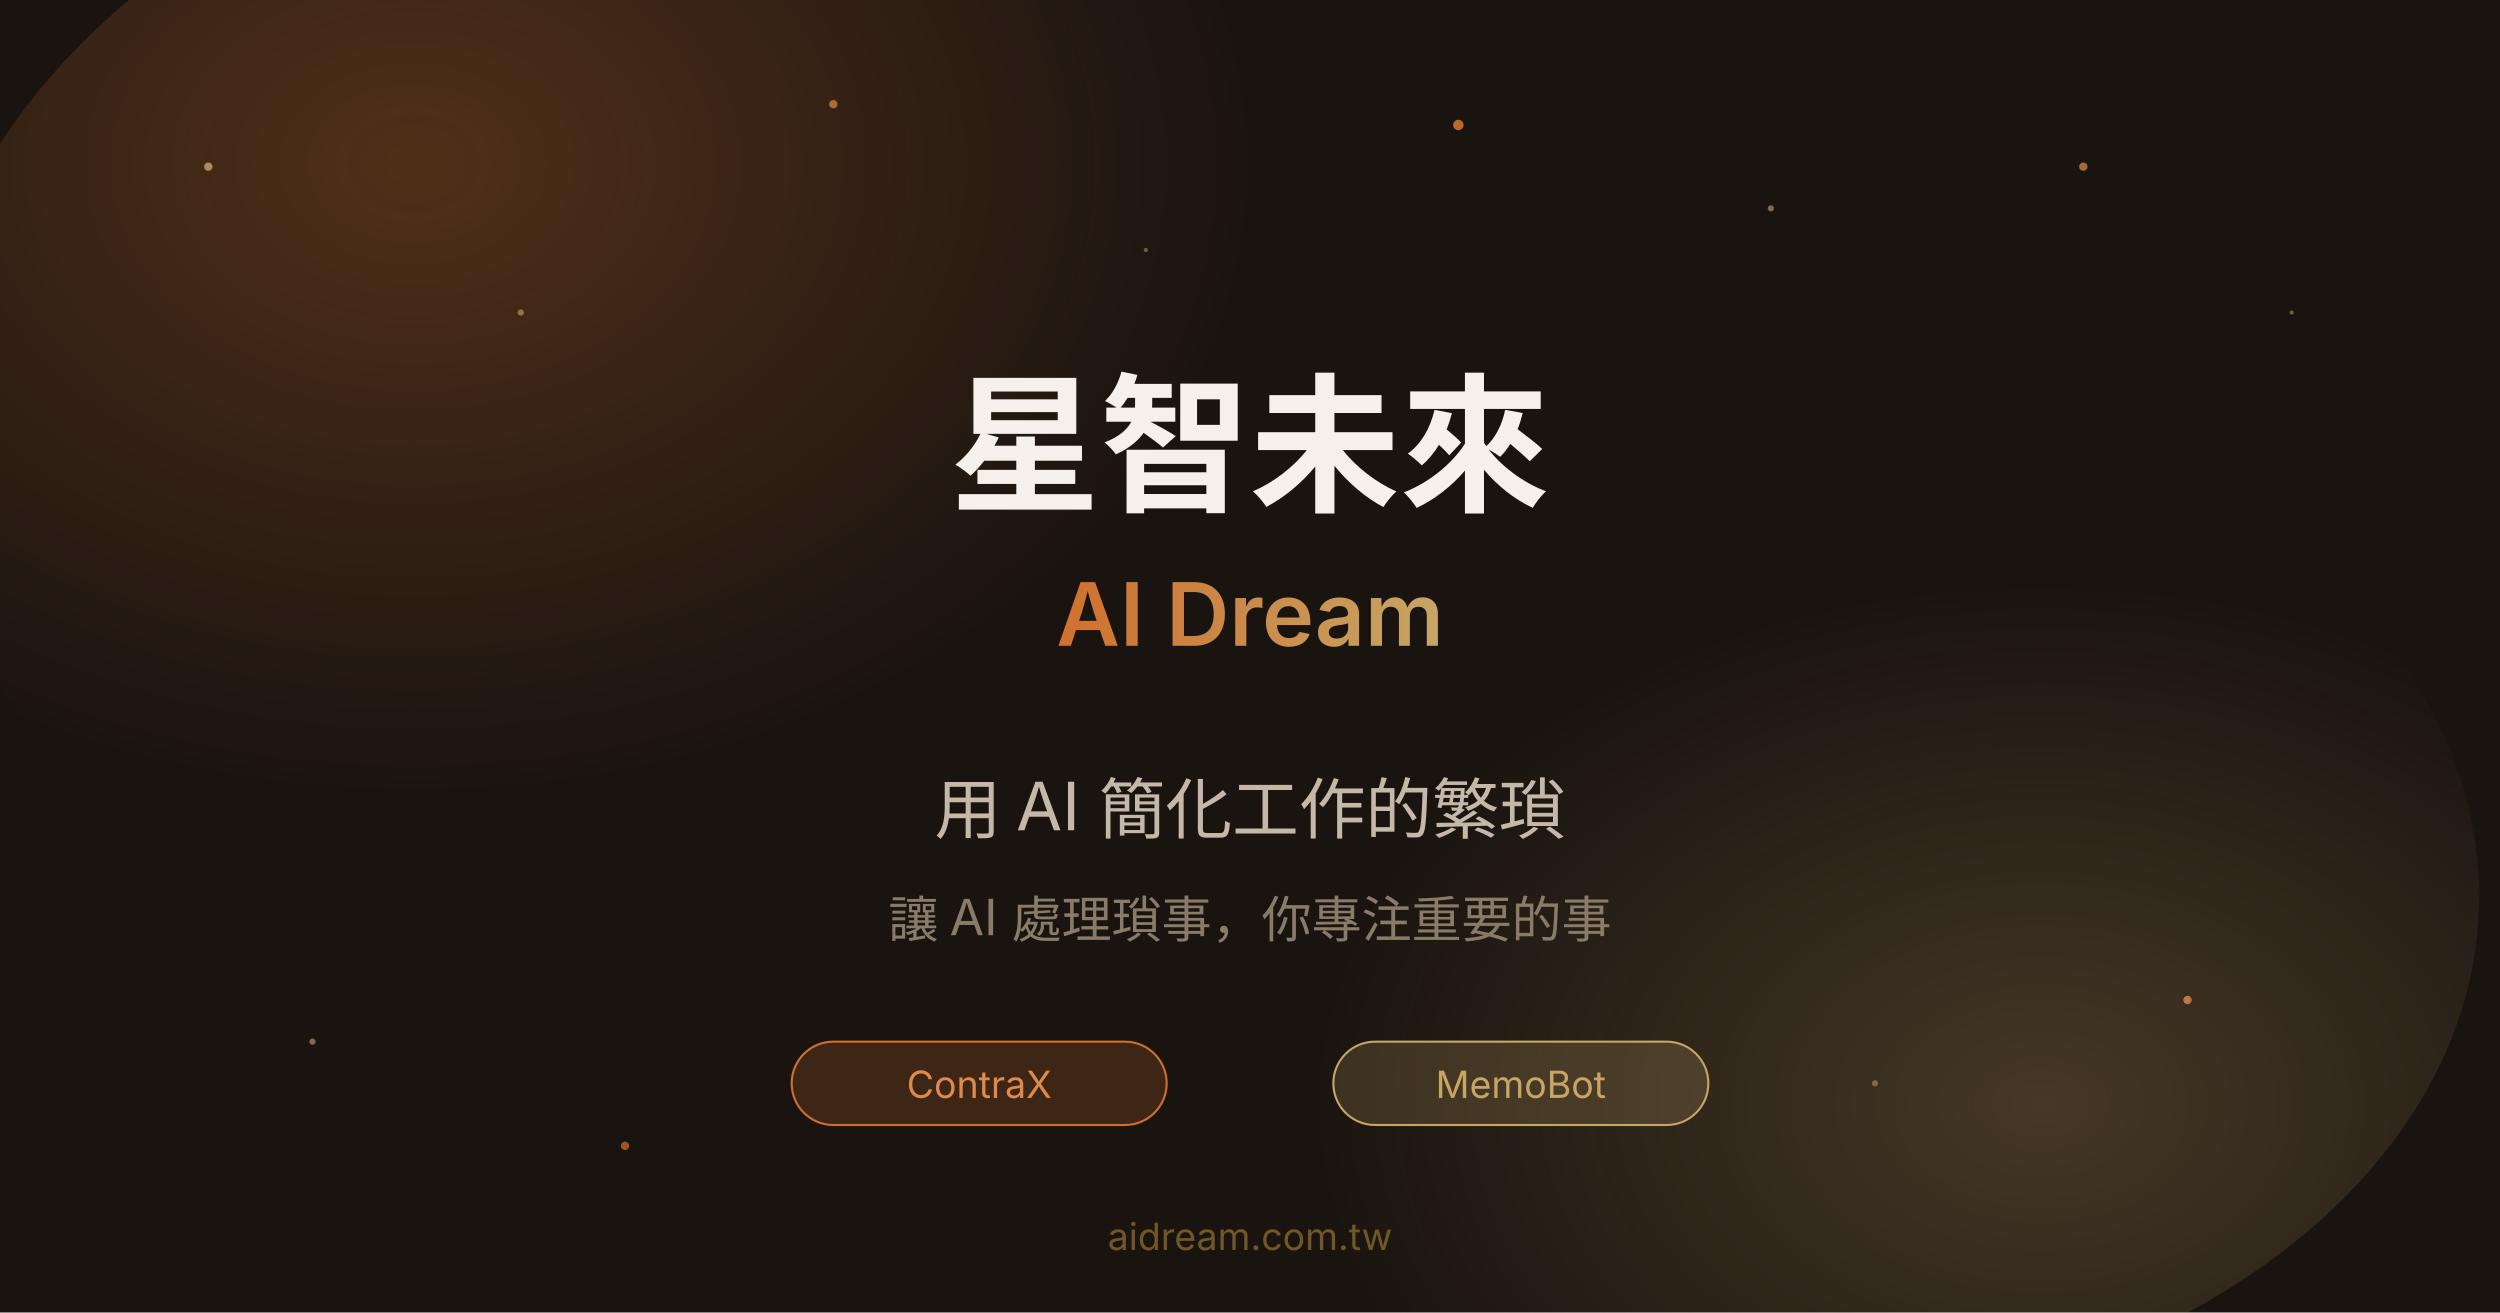
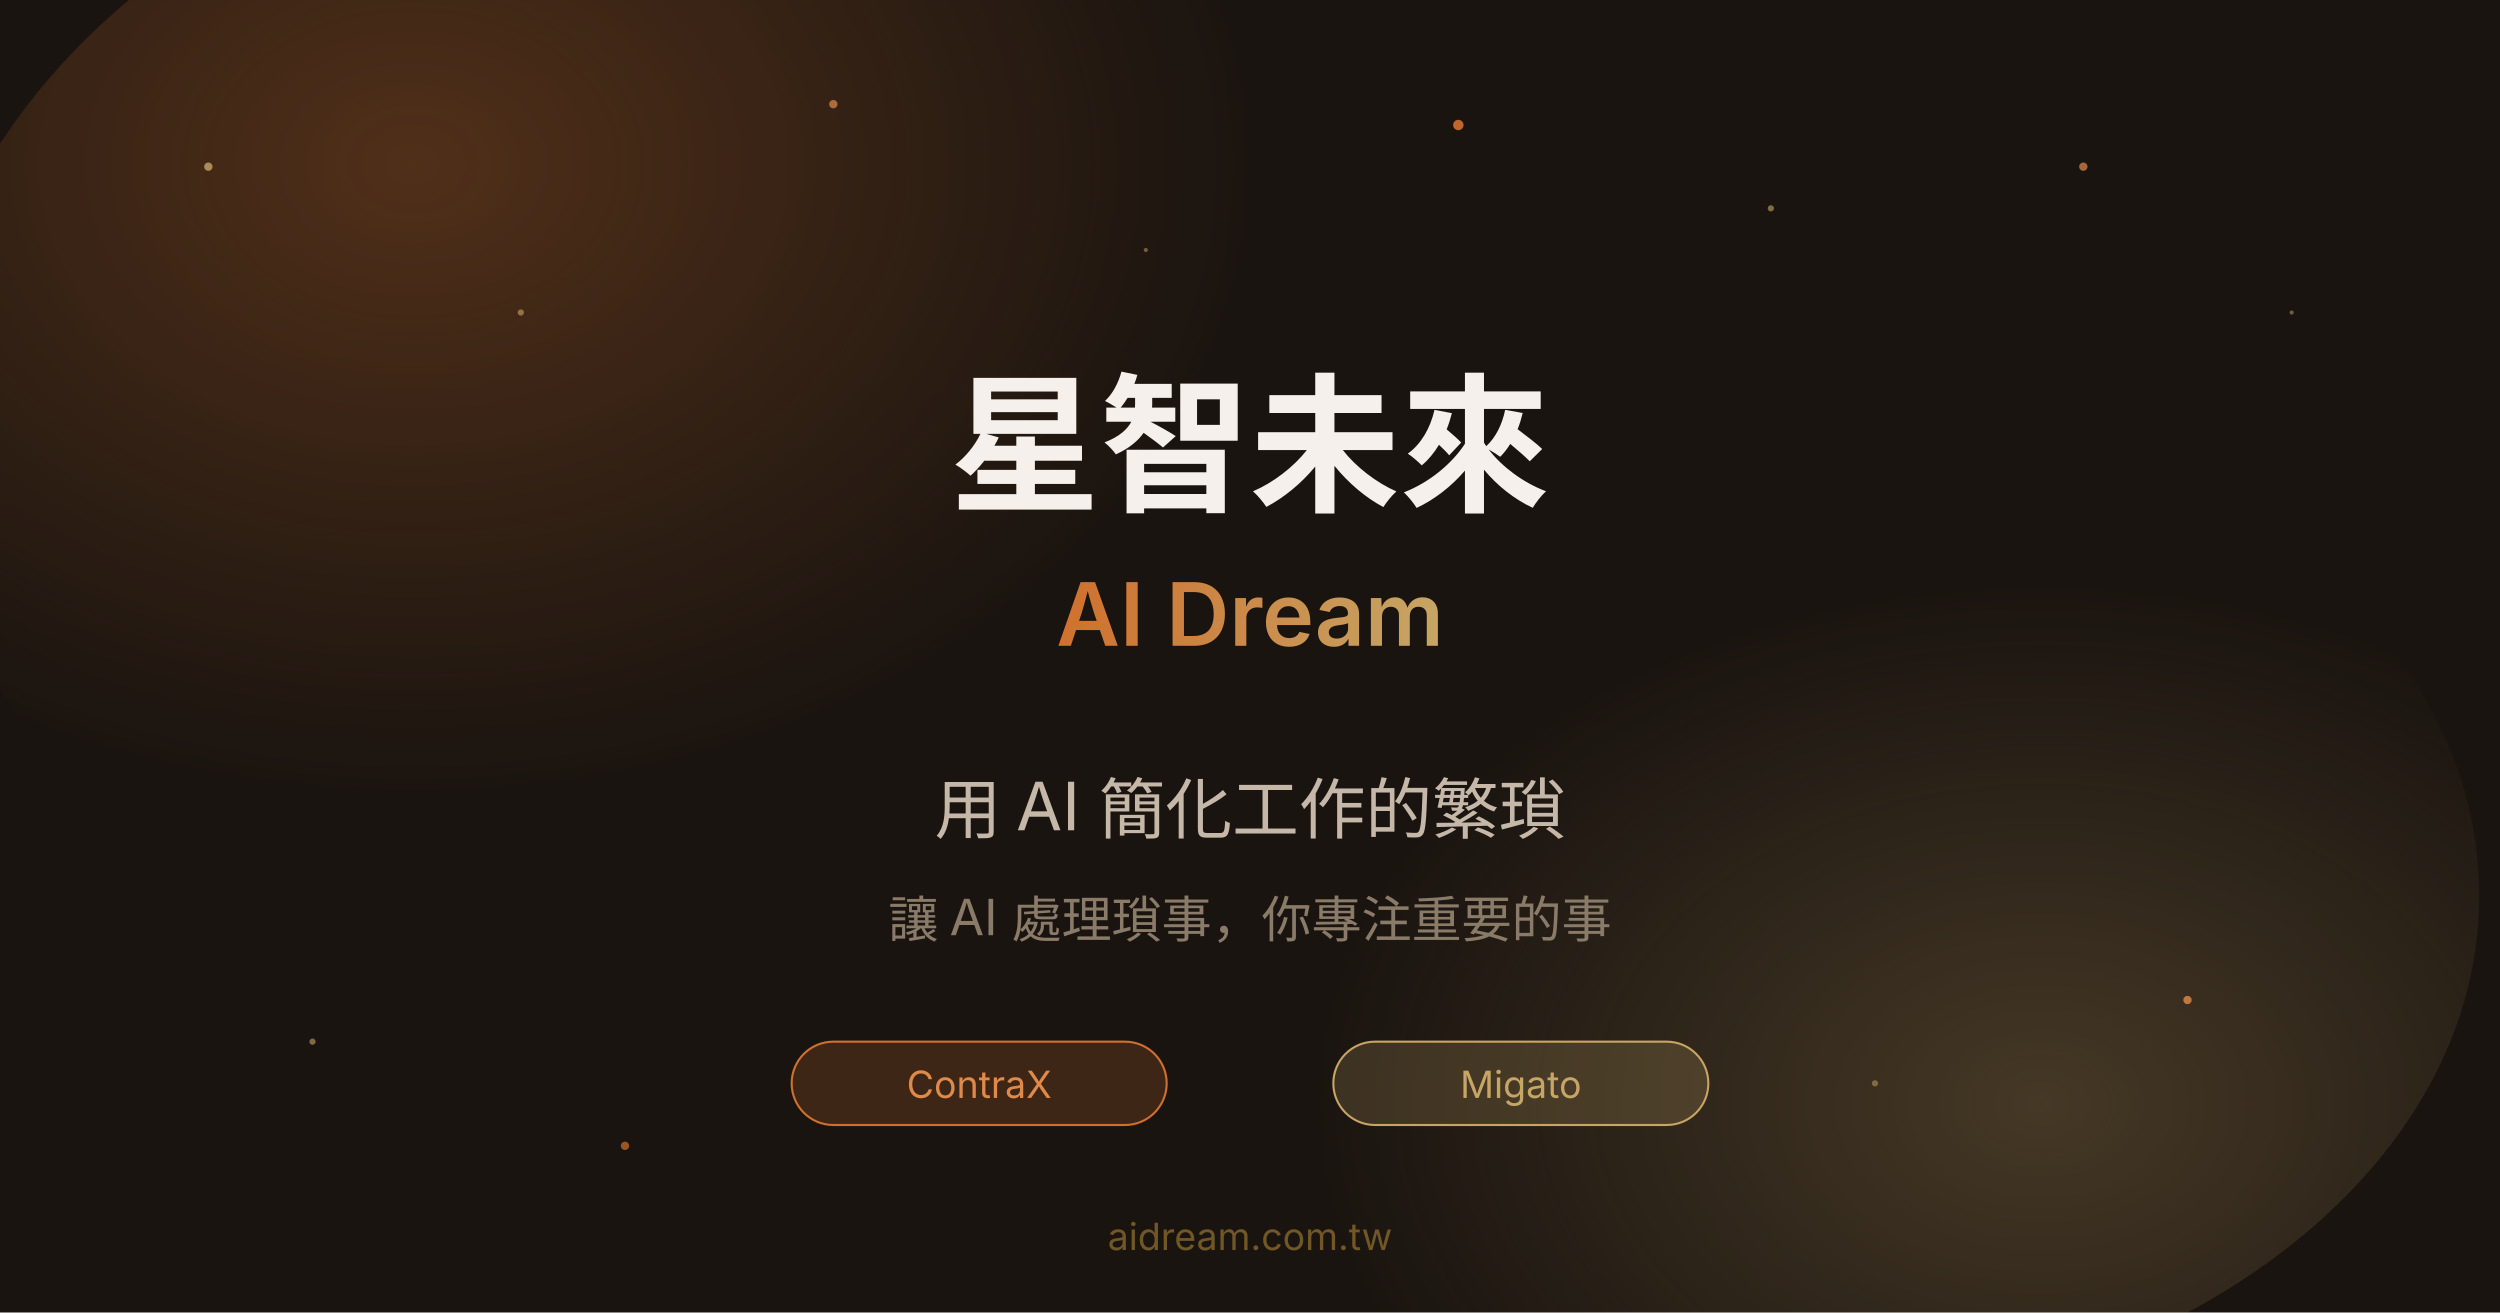
<svg xmlns="http://www.w3.org/2000/svg" width="1200" height="630" viewBox="0 0 1200 630" fill="none">
  <rect width="1200" height="630" fill="#1a1410" />
  <defs>
    <radialGradient id="glow1" cx="30%" cy="30%" r="50%">
      <stop offset="0%" stop-color="#d0702e" stop-opacity="0.3" />
      <stop offset="100%" stop-color="#d0702e" stop-opacity="0" />
    </radialGradient>
    <radialGradient id="glow2" cx="70%" cy="70%" r="50%">
      <stop offset="0%" stop-color="#c6a565" stop-opacity="0.25" />
      <stop offset="100%" stop-color="#c6a565" stop-opacity="0" />
    </radialGradient>
    <linearGradient id="textGradient" x1="0%" y1="0%" x2="100%" y2="0%">
      <stop offset="0%" stop-color="#d0702e" />
      <stop offset="100%" stop-color="#c6a565" />
    </linearGradient>
  </defs>
  <ellipse cx="360" cy="200" rx="400" ry="300" fill="url(#glow1)" />
  <ellipse cx="840" cy="430" rx="350" ry="250" fill="url(#glow2)" />
  <circle cx="100" cy="80" r="2" fill="#c6a565" opacity="0.8" />
  <circle cx="250" cy="150" r="1.5" fill="#c6a565" opacity="0.6" />
  <circle cx="400" cy="50" r="2" fill="#e08a4a" opacity="0.7" />
  <circle cx="550" cy="120" r="1" fill="#c6a565" opacity="0.5" />
  <circle cx="700" cy="60" r="2.5" fill="#d0702e" opacity="0.9" />
  <circle cx="850" cy="100" r="1.5" fill="#c6a565" opacity="0.6" />
  <circle cx="1000" cy="80" r="2" fill="#e08a4a" opacity="0.7" />
  <circle cx="1100" cy="150" r="1" fill="#c6a565" opacity="0.5" />
  <circle cx="150" cy="500" r="1.5" fill="#c6a565" opacity="0.6" />
  <circle cx="300" cy="550" r="2" fill="#d0702e" opacity="0.7" />
  <circle cx="900" cy="520" r="1.5" fill="#c6a565" opacity="0.5" />
  <circle cx="1050" cy="480" r="2" fill="#e08a4a" opacity="0.8" />
  <text x="600" y="240" text-anchor="middle" font-family="system-ui, -apple-system, sans-serif" font-size="72" font-weight="700" fill="#f5f0eb">
    星智未來
  </text>
  <text x="600" y="310" text-anchor="middle" font-family="system-ui, -apple-system, sans-serif" font-size="42" font-weight="600" fill="url(#textGradient)">
    AI Dream
  </text>
  <text x="600" y="400" text-anchor="middle" font-family="system-ui, -apple-system, sans-serif" font-size="32" fill="#c6b8a8">
    用 AI 簡化工作的繁瑣
  </text>
  <text x="600" y="450" text-anchor="middle" font-family="system-ui, -apple-system, sans-serif" font-size="24" fill="#8a7a68">
    讓 AI 處理瑣事，你專注重要的事
  </text>
  <rect x="380" y="500" width="180" height="40" rx="20" fill="#d0702e" fill-opacity="0.2" stroke="#d0702e" stroke-width="1" />
  <text x="470" y="527" text-anchor="middle" font-family="system-ui, -apple-system, sans-serif" font-size="18" fill="#e08a4a">
    ContraX
  </text>
  <rect x="640" y="500" width="180" height="40" rx="20" fill="#c6a565" fill-opacity="0.2" stroke="#c6a565" stroke-width="1" />
  <text x="730" y="527" text-anchor="middle" font-family="system-ui, -apple-system, sans-serif" font-size="18" fill="#c6a565">
-     MemoBot
+     Migato
  </text>
  <text x="600" y="600" text-anchor="middle" font-family="system-ui, -apple-system, sans-serif" font-size="18" fill="#715725">
    aidream.com.tw
  </text>
</svg>
